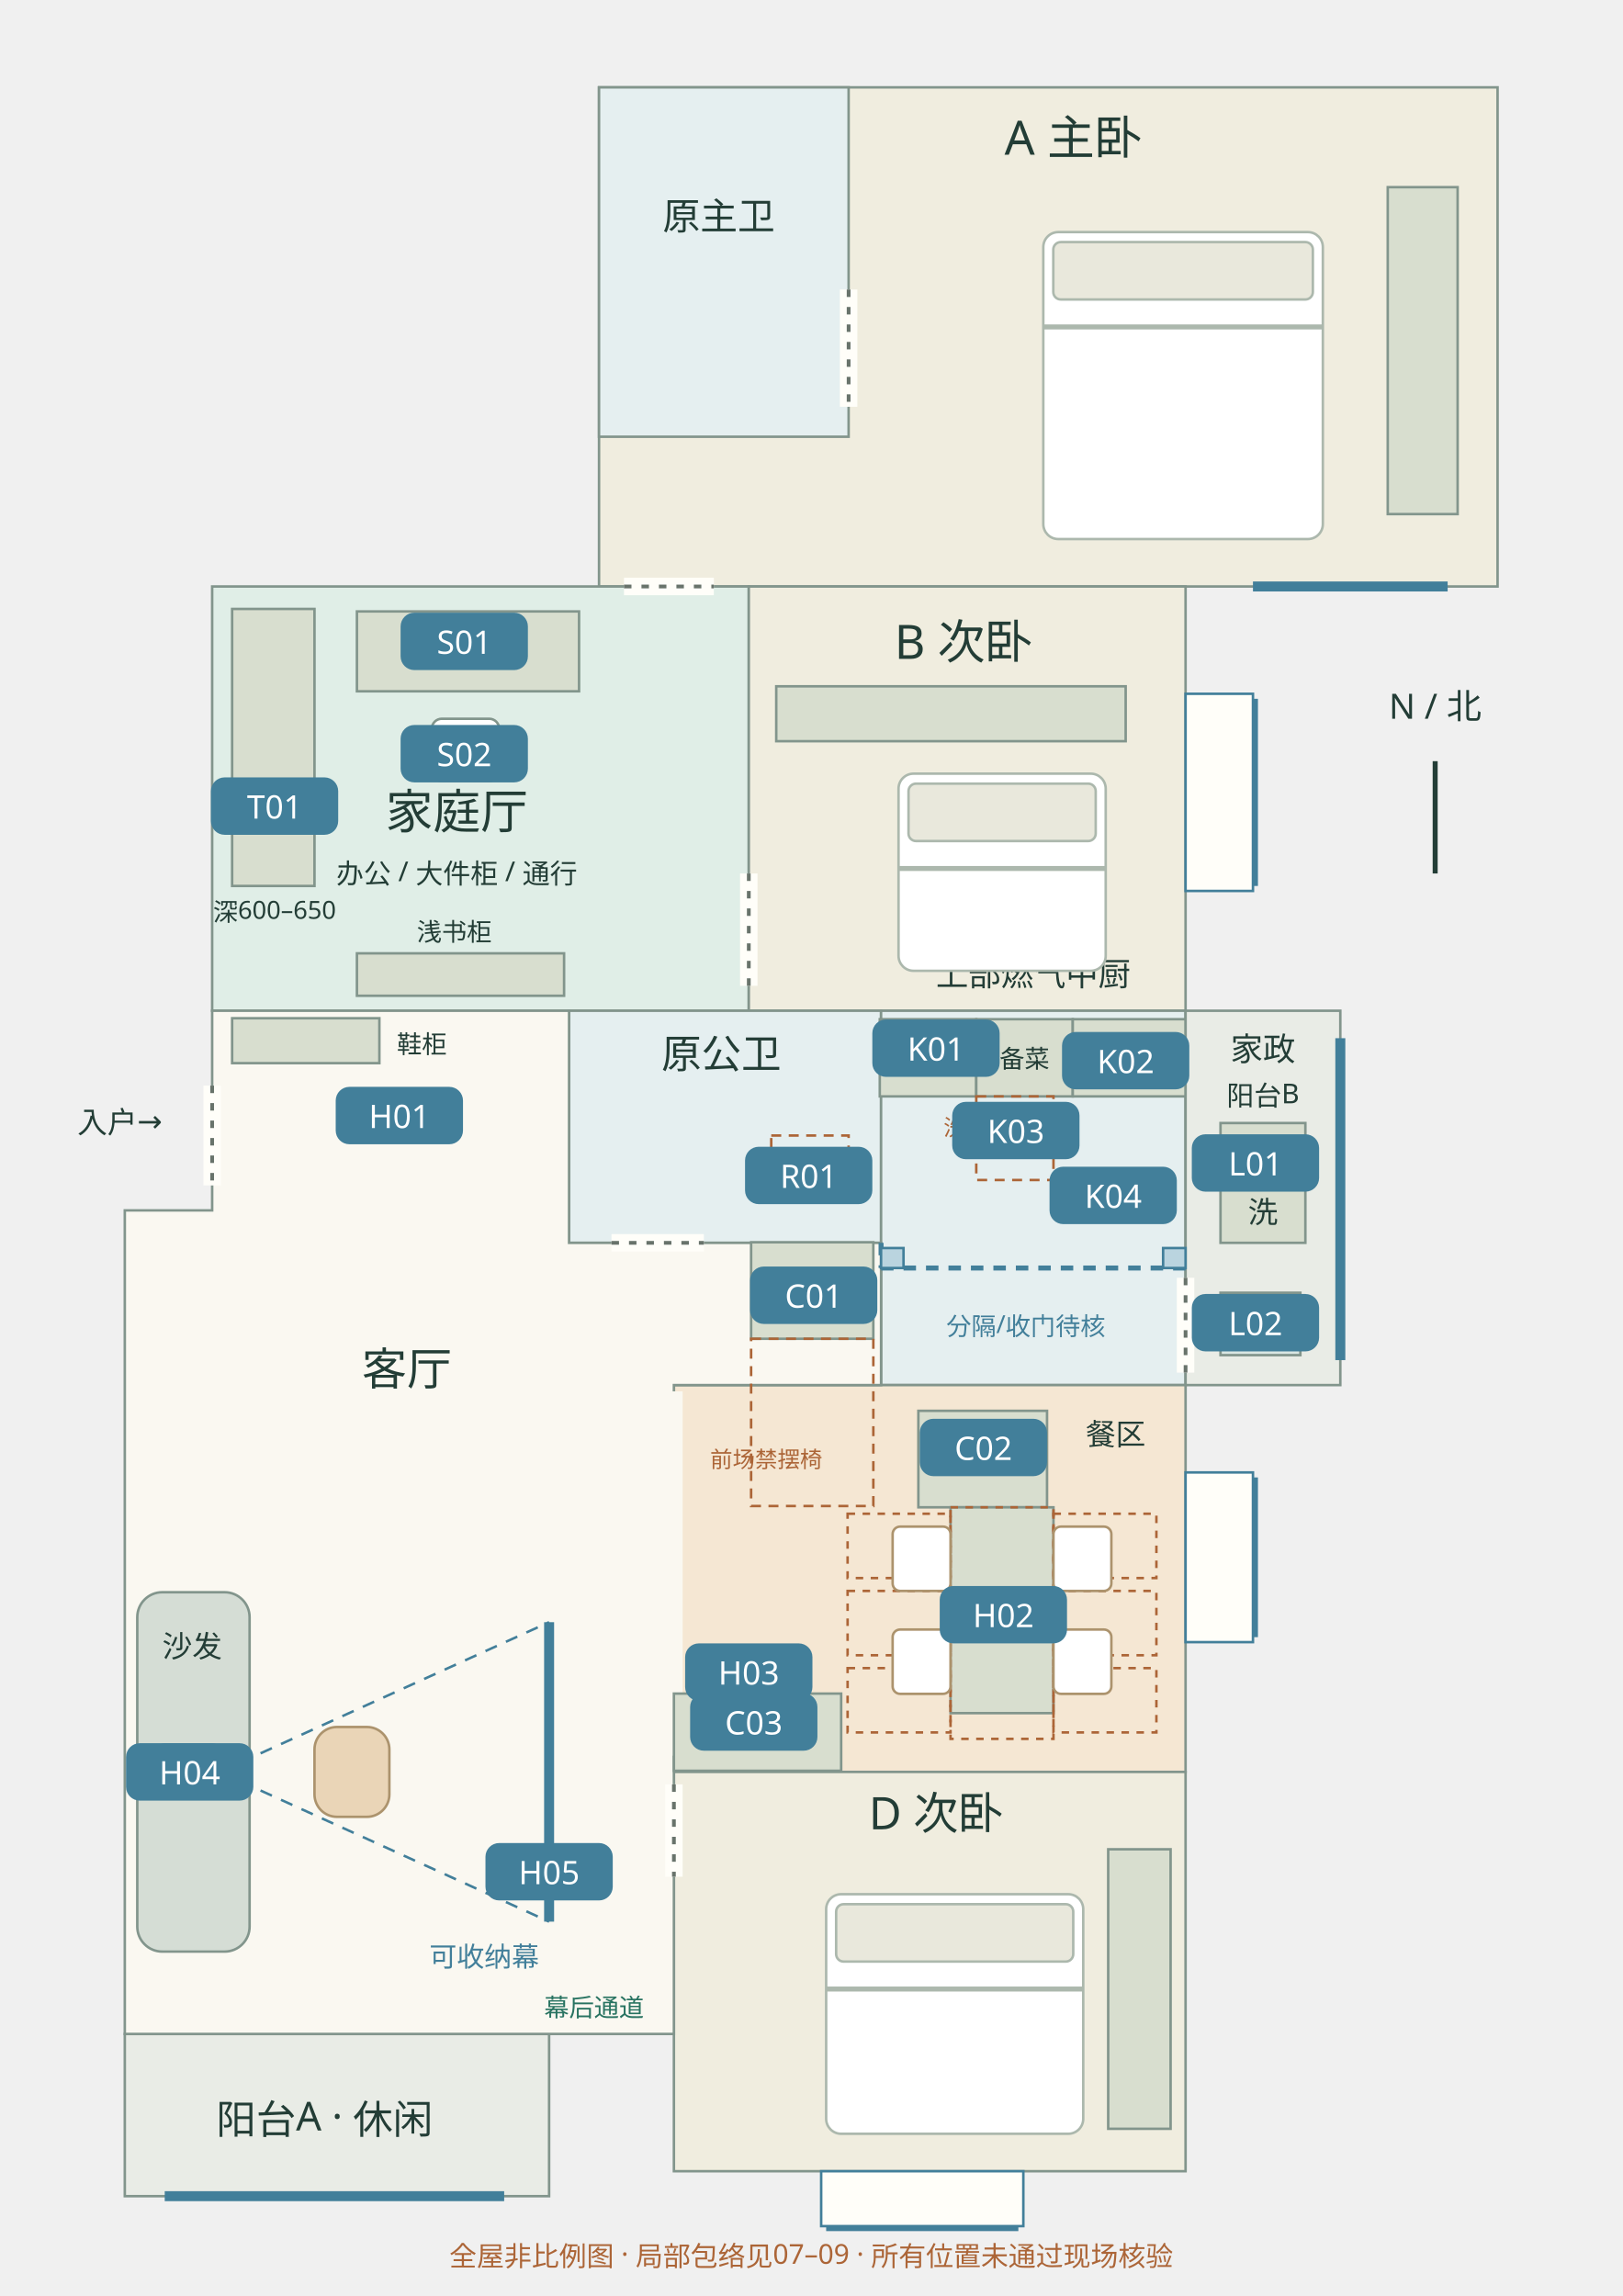
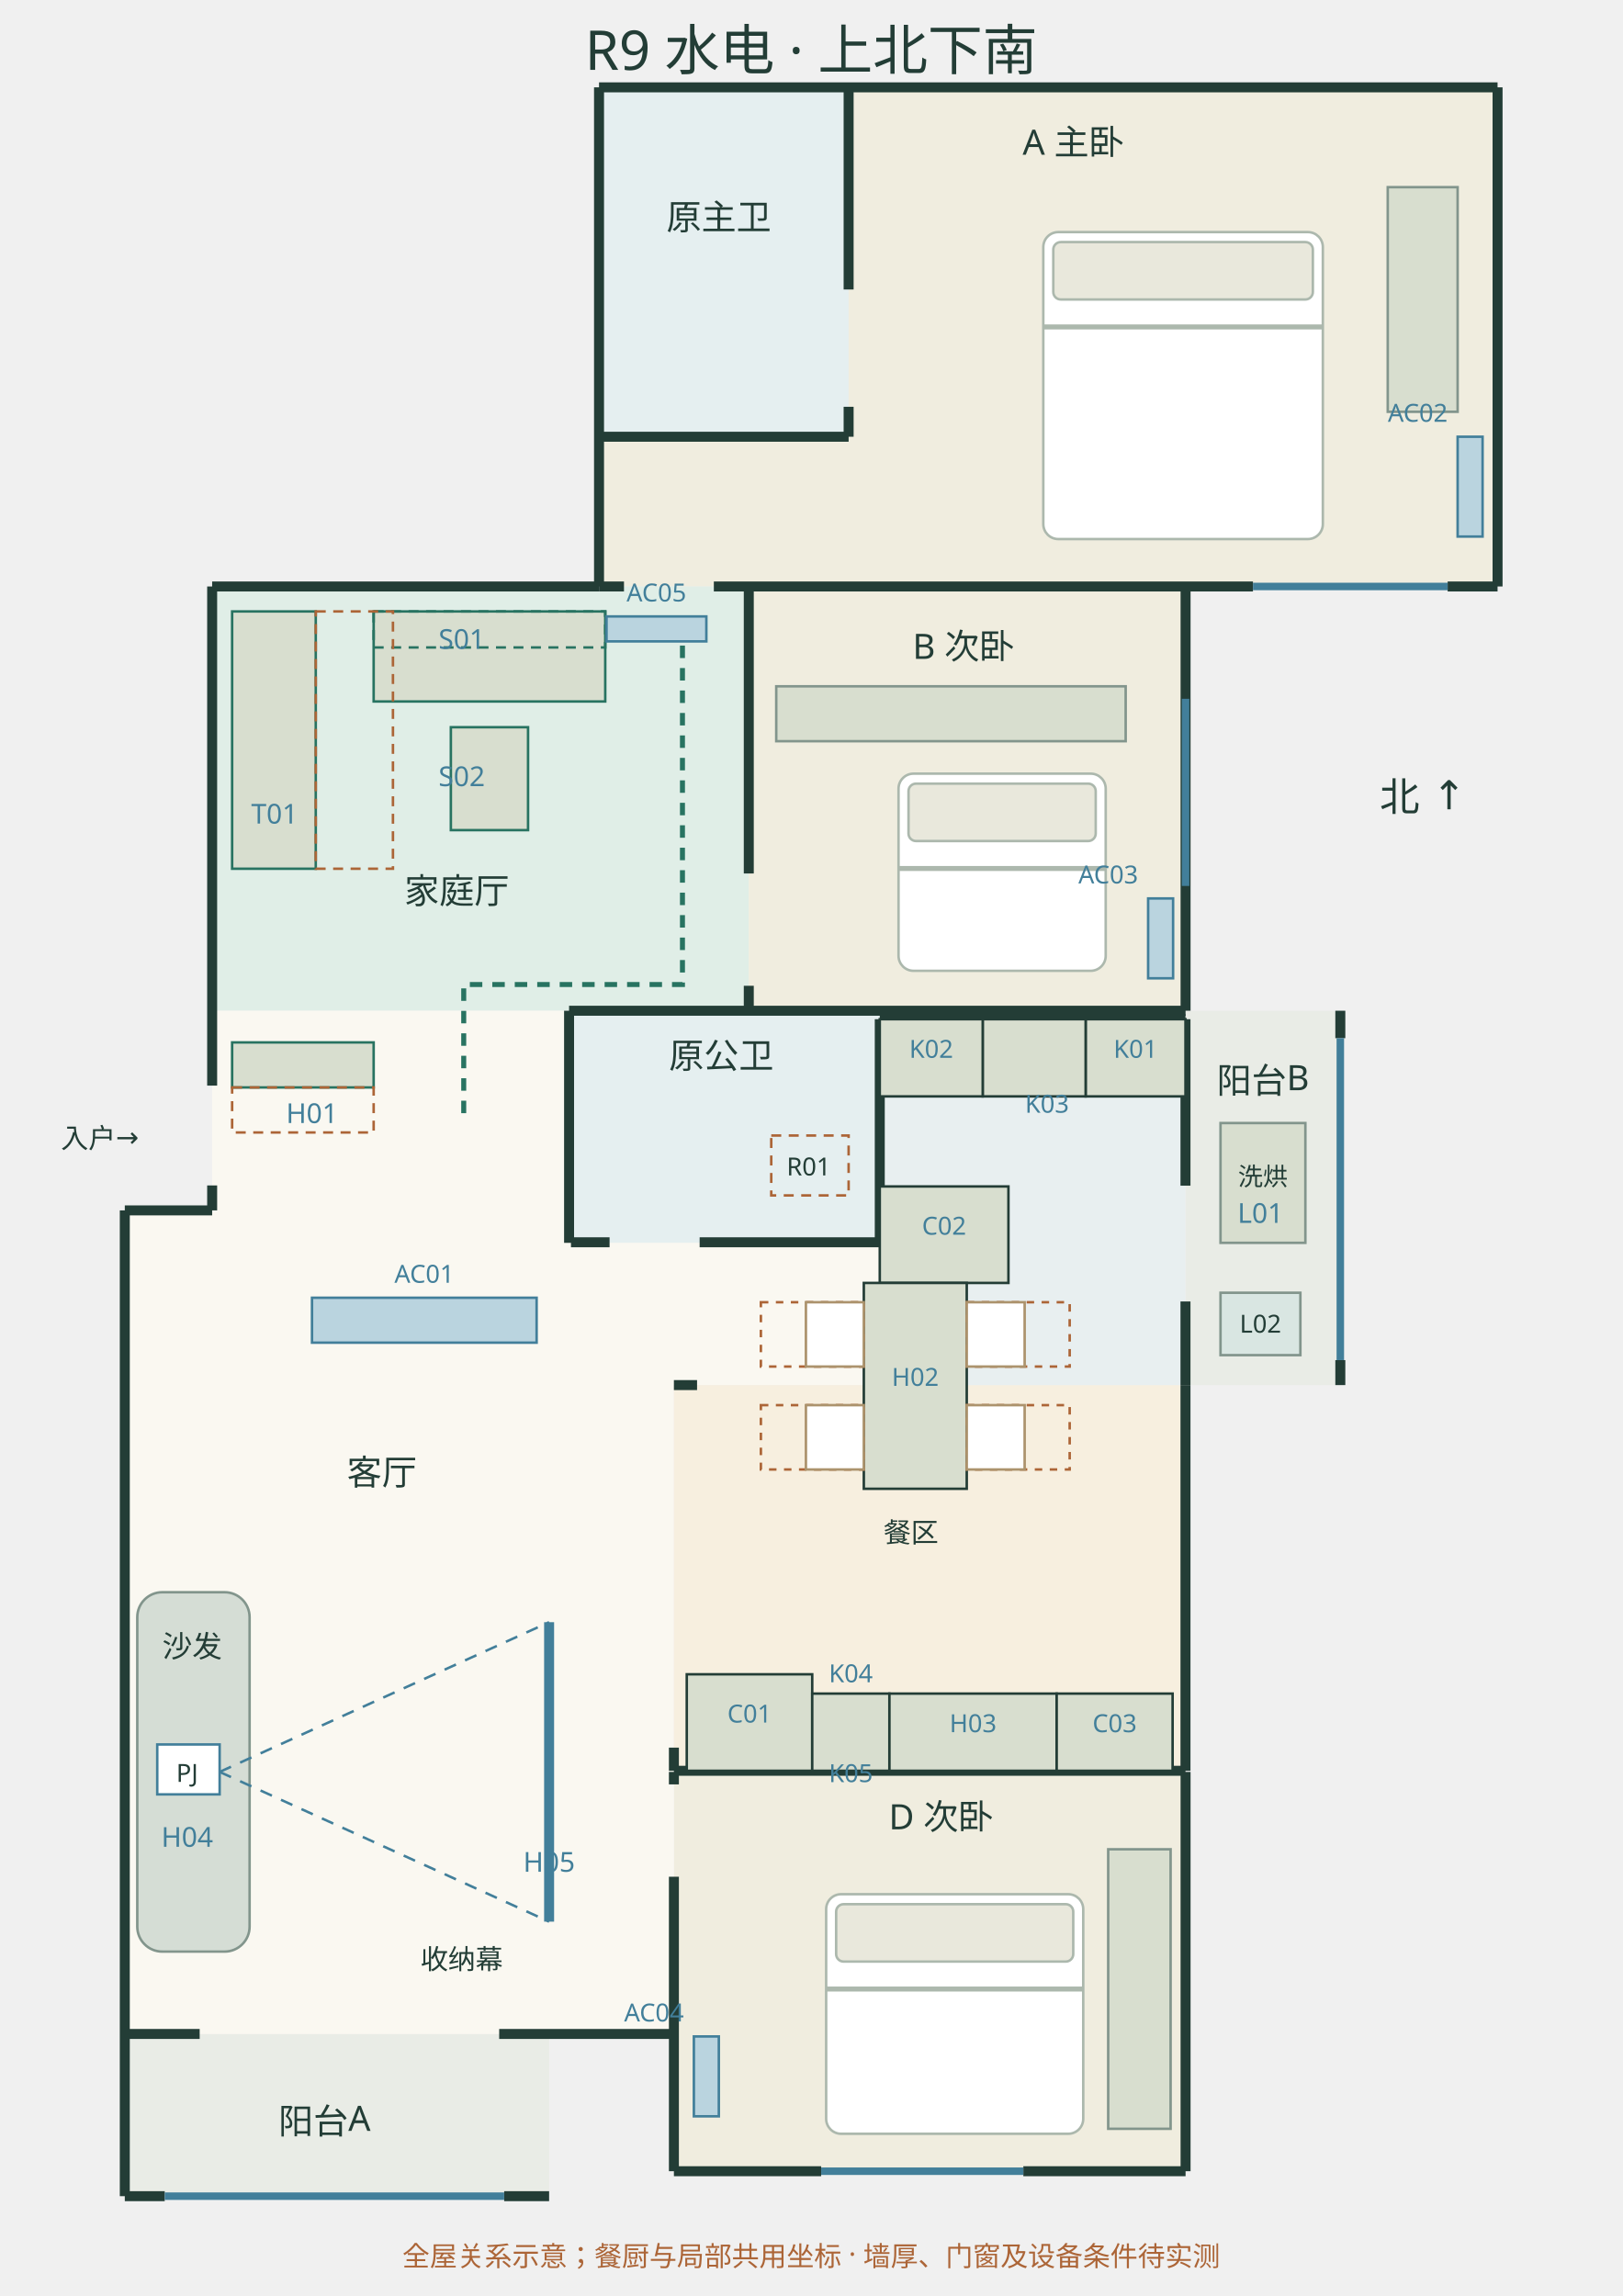
- <svg xmlns="http://www.w3.org/2000/svg" viewBox="0 0 650 920" role="img" aria-label="R8 水电功能点位示意图">
+ <svg xmlns="http://www.w3.org/2000/svg" viewBox="0 0 650 920" role="img" aria-label="R9 水电 · 上北下南">
  <g font-family="Microsoft YaHei, sans-serif">
-     <rect x="240" y="35" width="360" height="200" rx="0" fill="#f0eddf" stroke="#82958c" />
-     <rect x="240" y="35" width="100" height="140" rx="0" fill="#e5eff0" stroke="#82958c" />
-     <rect x="85" y="235" width="215" height="170" rx="0" fill="#e0eee7" stroke="#82958c" />
-     <rect x="300" y="235" width="175" height="170" rx="0" fill="#f0eddf" stroke="#82958c" />
-     <rect x="228" y="405" width="125" height="93" rx="0" fill="#e5eff0" stroke="#82958c" />
-     <rect x="353" y="405" width="122" height="150" rx="0" fill="#e5eff0" stroke="#82958c" />
-     <rect x="475" y="405" width="62" height="150" rx="0" fill="#e9ece6" stroke="#82958c" />
-     <rect x="270" y="555" width="205" height="155" rx="0" fill="#f5e7d3" stroke="#82958c" />
-     <rect x="270" y="710" width="205" height="160" rx="0" fill="#f0eddf" stroke="#82958c" />
-     <rect x="50" y="815" width="170" height="65" rx="0" fill="#e9ece6" stroke="#82958c" />
-     <path d="M85 405H228V498H353V555H270V815H50V485H85Z" fill="#faf8f1" stroke="#82958c" />
-     <rect x="267" y="558" width="6" height="145" rx="0" fill="#faf8f1" stroke="#faf8f1" />
-     <line x1="250" y1="235" x2="286" y2="235" stroke="#fffef9" stroke-width="7" stroke-dasharray="" />
-     <line x1="250" y1="235" x2="286" y2="235" stroke="#68736b" stroke-width="1.5" stroke-dasharray="3 4" />
-     <line x1="340" y1="116" x2="340" y2="163" stroke="#fffef9" stroke-width="7" stroke-dasharray="" />
-     <line x1="340" y1="116" x2="340" y2="163" stroke="#68736b" stroke-width="1.5" stroke-dasharray="3 4" />
-     <line x1="300" y1="350" x2="300" y2="395" stroke="#fffef9" stroke-width="7" stroke-dasharray="" />
-     <line x1="300" y1="350" x2="300" y2="395" stroke="#68736b" stroke-width="1.5" stroke-dasharray="3 4" />
-     <line x1="245" y1="498" x2="282" y2="498" stroke="#fffef9" stroke-width="7" stroke-dasharray="" />
-     <line x1="245" y1="498" x2="282" y2="498" stroke="#68736b" stroke-width="1.5" stroke-dasharray="3 4" />
-     <line x1="475" y1="512" x2="475" y2="550" stroke="#fffef9" stroke-width="7" stroke-dasharray="" />
-     <line x1="475" y1="512" x2="475" y2="550" stroke="#68736b" stroke-width="1.5" stroke-dasharray="3 4" />
-     <line x1="270" y1="715" x2="270" y2="752" stroke="#fffef9" stroke-width="7" stroke-dasharray="" />
-     <line x1="270" y1="715" x2="270" y2="752" stroke="#68736b" stroke-width="1.5" stroke-dasharray="3 4" />
-     <line x1="85" y1="435" x2="85" y2="475" stroke="#fffef9" stroke-width="7" stroke-dasharray="" />
-     <line x1="85" y1="435" x2="85" y2="475" stroke="#68736b" stroke-width="1.5" stroke-dasharray="3 4" />
-     <line x1="502" y1="235" x2="580" y2="235" stroke="#427f9a" stroke-width="4" stroke-dasharray="" />
-     <line x1="502" y1="280" x2="502" y2="355" stroke="#427f9a" stroke-width="4" stroke-dasharray="" />
-     <line x1="502" y1="592" x2="502" y2="656" stroke="#427f9a" stroke-width="4" stroke-dasharray="" />
-     <line x1="331" y1="892" x2="408" y2="892" stroke="#427f9a" stroke-width="4" stroke-dasharray="" />
-     <line x1="537" y1="416" x2="537" y2="545" stroke="#427f9a" stroke-width="4" stroke-dasharray="" />
-     <line x1="66" y1="880" x2="202" y2="880" stroke="#427f9a" stroke-width="4" stroke-dasharray="" />
-     <rect x="475" y="278" width="27" height="79" rx="0" fill="#fffef9" stroke="#427f9a" />
-     <rect x="475" y="590" width="27" height="68" rx="0" fill="#fffef9" stroke="#427f9a" />
-     <rect x="329" y="870" width="81" height="22" rx="0" fill="#fffef9" stroke="#427f9a" />
-     <text x="430" y="62" font-size="19" fill="#233d36" text-anchor="middle">A 主卧</text>
-     <text x="288" y="92" font-size="15" fill="#233d36" text-anchor="middle">原主卫</text>
-     <text x="386" y="264" font-size="19" fill="#233d36" text-anchor="middle">B 次卧</text>
-     <text x="183" y="332" font-size="19" fill="#233d36" text-anchor="middle">家庭厅</text>
-     <text x="183" y="354" font-size="11" fill="#233d36" text-anchor="middle">办公 / 大件柜 / 通行</text>
-     <text x="289" y="428" font-size="16" fill="#233d36" text-anchor="middle">原公卫</text>
-     <text x="414" y="395" font-size="13" fill="#233d36" text-anchor="middle">上部燃气中厨</text>
-     <text x="506" y="425" font-size="13" fill="#233d36" text-anchor="middle">家政</text>
-     <text x="506" y="443" font-size="11" fill="#233d36" text-anchor="middle">阳台B</text>
-     <text x="447" y="579" font-size="12" fill="#233d36" text-anchor="middle">餐区</text>
-     <text x="375" y="733" font-size="18" fill="#233d36" text-anchor="middle">D 次卧</text>
-     <text x="163" y="555" font-size="18" fill="#233d36" text-anchor="middle">客厅</text>
-     <text x="130" y="855" font-size="16" fill="#233d36" text-anchor="middle">阳台A · 休闲</text>
-     <text x="48" y="454" font-size="12" fill="#233d36" text-anchor="middle">入户→</text>
-     <text x="575" y="288" font-size="14" fill="#233d36" text-anchor="middle">N / 北</text>
-     <line x1="575" y1="350" x2="575" y2="305" stroke="#233d36" stroke-width="2" stroke-dasharray="" />
+     <text x="325.0" y="28" font-size="22" fill="#233d36" text-anchor="middle">R9 水电 · 上北下南</text>
+     <rect x="240" y="35" width="360" height="200" rx="0" fill="#f0eddf" stroke="none" />
+     <rect x="240" y="35" width="100" height="140" rx="0" fill="#e5eff0" stroke="none" />
+     <rect x="85" y="235" width="215" height="170" rx="0" fill="#e0eee7" stroke="none" />
+     <rect x="300" y="235" width="175" height="170" rx="0" fill="#f0eddf" stroke="none" />
+     <rect x="228" y="405" width="125" height="93" rx="0" fill="#e5eff0" stroke="none" />
+     <rect x="475" y="405" width="62" height="150" rx="0" fill="#e9ece6" stroke="none" />
+     <rect x="270" y="710" width="205" height="160" rx="0" fill="#f0eddf" stroke="none" />
+     <rect x="50" y="815" width="170" height="65" rx="0" fill="#e9ece6" stroke="none" />
+     <path d="M85 405H228V498H353V555H270V815H50V485H85Z" fill="#faf8f1" stroke="none" />
+     <line x1="240" y1="35" x2="600" y2="35" stroke="#233d36" stroke-width="4" stroke-dasharray="" />
+     <line x1="240" y1="35" x2="240" y2="235" stroke="#233d36" stroke-width="4" stroke-dasharray="" />
+     <line x1="600" y1="35" x2="600" y2="235" stroke="#233d36" stroke-width="4" stroke-dasharray="" />
+     <line x1="240" y1="235" x2="250" y2="235" stroke="#233d36" stroke-width="4" stroke-dasharray="" />
+     <line x1="286" y1="235" x2="502" y2="235" stroke="#233d36" stroke-width="4" stroke-dasharray="" />
+     <line x1="580" y1="235" x2="600" y2="235" stroke="#233d36" stroke-width="4" stroke-dasharray="" />
+     <line x1="340" y1="35" x2="340" y2="116" stroke="#233d36" stroke-width="4" stroke-dasharray="" />
+     <line x1="340" y1="163" x2="340" y2="175" stroke="#233d36" stroke-width="4" stroke-dasharray="" />
+     <line x1="240" y1="175" x2="340" y2="175" stroke="#233d36" stroke-width="4" stroke-dasharray="" />
+     <line x1="85" y1="235" x2="240" y2="235" stroke="#233d36" stroke-width="4" stroke-dasharray="" />
+     <line x1="85" y1="235" x2="85" y2="435" stroke="#233d36" stroke-width="4" stroke-dasharray="" />
+     <line x1="85" y1="475" x2="85" y2="485" stroke="#233d36" stroke-width="4" stroke-dasharray="" />
+     <line x1="50" y1="485" x2="85" y2="485" stroke="#233d36" stroke-width="4" stroke-dasharray="" />
+     <line x1="50" y1="485" x2="50" y2="880" stroke="#233d36" stroke-width="4" stroke-dasharray="" />
+     <line x1="300" y1="235" x2="300" y2="350" stroke="#233d36" stroke-width="4" stroke-dasharray="" />
+     <line x1="300" y1="395" x2="300" y2="405" stroke="#233d36" stroke-width="4" stroke-dasharray="" />
+     <line x1="475" y1="235" x2="475" y2="405" stroke="#233d36" stroke-width="4" stroke-dasharray="" />
+     <line x1="228" y1="405" x2="475" y2="405" stroke="#233d36" stroke-width="4" stroke-dasharray="" />
+     <line x1="228" y1="405" x2="228" y2="498" stroke="#233d36" stroke-width="4" stroke-dasharray="" />
+     <line x1="537" y1="405" x2="537" y2="416" stroke="#233d36" stroke-width="4" stroke-dasharray="" />
+     <line x1="537" y1="545" x2="537" y2="555" stroke="#233d36" stroke-width="4" stroke-dasharray="" />
+     <line x1="270" y1="710" x2="270" y2="715" stroke="#233d36" stroke-width="4" stroke-dasharray="" />
+     <line x1="270" y1="752" x2="270" y2="870" stroke="#233d36" stroke-width="4" stroke-dasharray="" />
+     <line x1="270" y1="870" x2="329" y2="870" stroke="#233d36" stroke-width="4" stroke-dasharray="" />
+     <line x1="410" y1="870" x2="475" y2="870" stroke="#233d36" stroke-width="4" stroke-dasharray="" />
+     <line x1="475" y1="710" x2="475" y2="870" stroke="#233d36" stroke-width="4" stroke-dasharray="" />
+     <line x1="50" y1="815" x2="80" y2="815" stroke="#233d36" stroke-width="4" stroke-dasharray="" />
+     <line x1="200" y1="815" x2="270" y2="815" stroke="#233d36" stroke-width="4" stroke-dasharray="" />
+     <line x1="50" y1="880" x2="66" y2="880" stroke="#233d36" stroke-width="4" stroke-dasharray="" />
+     <line x1="202" y1="880" x2="220" y2="880" stroke="#233d36" stroke-width="4" stroke-dasharray="" />
+     <line x1="502" y1="235" x2="580" y2="235" stroke="#427f9a" stroke-width="3" stroke-dasharray="" />
+     <line x1="475" y1="280" x2="475" y2="355" stroke="#427f9a" stroke-width="3" stroke-dasharray="" />
+     <line x1="475" y1="592" x2="475" y2="656" stroke="#427f9a" stroke-width="3" stroke-dasharray="" />
+     <line x1="329" y1="870" x2="410" y2="870" stroke="#427f9a" stroke-width="3" stroke-dasharray="" />
+     <line x1="537" y1="416" x2="537" y2="545" stroke="#427f9a" stroke-width="3" stroke-dasharray="" />
+     <line x1="66" y1="880" x2="202" y2="880" stroke="#427f9a" stroke-width="3" stroke-dasharray="" />
    <rect x="418" y="93" width="112" height="123" rx="6" fill="#fff" stroke="#acb8ad" />
    <rect x="422" y="97" width="104" height="23" rx="3" fill="#e9e8dc" stroke="#acb8ad" />
    <line x1="418" y1="131" x2="530" y2="131" stroke="#acb8ad" stroke-width="2" stroke-dasharray="" />
-     <rect x="556" y="75" width="28" height="131" rx="0" fill="#d8decf" stroke="#82958c" />
+     <rect x="556" y="75" width="28" height="90" rx="0" fill="#d8decf" stroke="#82958c" />
    <rect x="360" y="310" width="83" height="79" rx="6" fill="#fff" stroke="#acb8ad" />
    <rect x="364" y="314" width="75" height="23" rx="3" fill="#e9e8dc" stroke="#acb8ad" />
    <line x1="360" y1="348" x2="443" y2="348" stroke="#acb8ad" stroke-width="2" stroke-dasharray="" />
    <rect x="311" y="275" width="140" height="22" rx="0" fill="#d8decf" stroke="#82958c" />
    <rect x="331" y="759" width="103" height="96" rx="6" fill="#fff" stroke="#acb8ad" />
    <rect x="335" y="763" width="95" height="23" rx="3" fill="#e9e8dc" stroke="#acb8ad" />
    <line x1="331" y1="797" x2="434" y2="797" stroke="#acb8ad" stroke-width="2" stroke-dasharray="" />
    <rect x="444" y="741" width="25" height="112" rx="0" fill="#d8decf" stroke="#82958c" />
-     <rect x="143" y="245" width="89" height="32" rx="0" fill="#d8decf" stroke="#82958c" />
-     <text x="187" y="266" font-size="12" fill="#233d36" text-anchor="middle">办公桌</text>
-     <rect x="93" y="244" width="33" height="111" rx="0" fill="#d8decf" stroke="#82958c" />
-     <text x="110" y="369" font-size="10" fill="#233d36" text-anchor="middle">深600–650</text>
-     <rect x="143" y="382" width="83" height="17" rx="0" fill="#d8decf" stroke="#82958c" />
-     <text x="182" y="377" font-size="10" fill="#233d36" text-anchor="middle">浅书柜</text>
-     <rect x="173" y="288" width="27" height="25" rx="4" fill="#fff" stroke="#82958c" />
-     <rect x="93" y="408" width="59" height="18" rx="0" fill="#d8decf" stroke="#82958c" />
-     <text x="159" y="422" font-size="10" fill="#233d36" text-anchor="start">鞋柜</text>
-     <rect x="352.48" y="408.392" width="38.663" height="30.93" rx="0" fill="#d8decf" stroke="#82958c" stroke-dasharray="" />
-     <text x="371.811" y="427.857" font-size="10" fill="#233d36" text-anchor="middle">水槽</text>
-     <rect x="391.142" y="408.392" width="38.663" height="30.93" rx="0" fill="#d8decf" stroke="#82958c" stroke-dasharray="" />
-     <text x="410.474" y="427.857" font-size="10" fill="#233d36" text-anchor="middle">备菜</text>
-     <rect x="429.805" y="408.392" width="45.158" height="30.93" rx="0" fill="#d8decf" stroke="#82958c" stroke-dasharray="" />
-     <text x="452.384" y="427.857" font-size="10" fill="#233d36" text-anchor="middle">灶</text>
-     <rect x="300.93" y="497.779" width="48.972" height="38.663" rx="0" fill="#d8decf" stroke="#82958c" stroke-dasharray="" />
-     <text x="325.416" y="521.111" font-size="10" fill="#233d36" text-anchor="middle">冰箱↓</text>
-     <rect x="367.945" y="565.31" width="51.55" height="38.663" rx="0" fill="#d8decf" stroke="#82958c" stroke-dasharray="" />
-     <text x="393.72" y="588.641" font-size="10" fill="#233d36" text-anchor="middle">干岛台</text>
-     <rect x="380.832" y="603.972" width="41.24" height="82.48" rx="0" fill="#d8decf" stroke="#82958c" stroke-dasharray="" />
-     <text x="401.452" y="649.212" font-size="10" fill="#233d36" text-anchor="middle">南接桌</text>
-     <rect x="270.0" y="678.617" width="67.015" height="30.93" rx="0" fill="#d8decf" stroke="#82958c" stroke-dasharray="" />
-     <text x="303.507" y="698.082" font-size="10" fill="#233d36" text-anchor="middle">咖啡↑</text>
-     <rect x="380.832" y="603.972" width="41.24" height="92.79" rx="0" fill="none" stroke="#ac6537" stroke-dasharray="3 3" />
-     <rect x="300.93" y="536.442" width="48.972" height="67.015" rx="0" fill="none" stroke="#ac6537" stroke-dasharray="4 3" />
-     <rect x="391.142" y="439.322" width="30.93" height="33.508" rx="0" fill="none" stroke="#ac6537" stroke-dasharray="4 3" />
-     <text x="405" y="455" font-size="9" fill="#ac6537" text-anchor="middle">洗碗在备菜下</text>
-     <text x="307" y="588" font-size="9" fill="#ac6537" text-anchor="middle">前场禁摆椅</text>
-     <rect x="339.592" y="606.55" width="41.24" height="25.775" rx="0" fill="none" stroke="#ac6537" stroke-dasharray="3 3" />
-     <rect x="339.592" y="637.48" width="41.24" height="25.775" rx="0" fill="none" stroke="#ac6537" stroke-dasharray="3 3" />
-     <rect x="339.592" y="668.41" width="41.24" height="25.775" rx="0" fill="none" stroke="#ac6537" stroke-dasharray="3 3" />
-     <rect x="422.072" y="606.55" width="41.24" height="25.775" rx="0" fill="none" stroke="#ac6537" stroke-dasharray="3 3" />
-     <rect x="422.072" y="637.48" width="41.24" height="25.775" rx="0" fill="none" stroke="#ac6537" stroke-dasharray="3 3" />
-     <rect x="422.072" y="668.41" width="41.24" height="25.775" rx="0" fill="none" stroke="#ac6537" stroke-dasharray="3 3" />
-     <rect x="357.635" y="611.705" width="23.197" height="25.775" rx="3" fill="#fff" stroke="#ac936d" />
-     <rect x="357.635" y="652.945" width="23.197" height="25.775" rx="3" fill="#fff" stroke="#ac936d" />
-     <rect x="422.072" y="611.705" width="23.197" height="25.775" rx="3" fill="#fff" stroke="#ac936d" />
-     <rect x="422.072" y="652.945" width="23.197" height="25.775" rx="3" fill="#fff" stroke="#ac936d" />
-     <line x1="353" y1="498" x2="353" y2="508.089" stroke="#427f9a" stroke-width="2" stroke-dasharray="5 4" />
-     <line x1="353" y1="508.089" x2="475" y2="508.089" stroke="#427f9a" stroke-width="2" stroke-dasharray="5 4" />
-     <rect x="353" y="500.089" width="9" height="8" rx="0" fill="#bad4df" stroke="#427f9a" />
-     <rect x="466" y="500.089" width="9" height="8" rx="0" fill="#bad4df" stroke="#427f9a" />
-     <text x="411" y="535" font-size="10" fill="#427f9a" text-anchor="middle">分隔/收门待核</text>
+     <rect x="93.0" y="245.0" width="33.508" height="103.1" rx="0" fill="#d8decf" stroke="#287361" />
+     <rect x="149.705" y="245.0" width="92.79" height="36.085" rx="0" fill="#d8decf" stroke="#287361" />
+     <rect x="149.705" y="245.0" width="92.79" height="14.434" rx="0" fill="none" stroke="#287361" stroke-dasharray="4 3" />
+     <rect x="180.635" y="291.395" width="30.93" height="41.24" rx="0" fill="#d8decf" stroke="#287361" />
+     <rect x="126.507" y="245.0" width="30.93" height="103.1" rx="0" fill="none" stroke="#ac6537" stroke-dasharray="4 3" />
+     <rect x="93.0" y="417.692" width="56.705" height="18.043" rx="0" fill="#d8decf" stroke="#287361" />
+     <rect x="93.0" y="435.735" width="56.705" height="18.043" rx="0" fill="none" stroke="#ac6537" stroke-dasharray="4 3" />
+     <polyline points="185.79,446.045 185.79,394.495 273.425,394.495 273.425,255.31" fill="none" stroke="#287361" stroke-width="2" stroke-dasharray="5 4" />
+     <rect x="270.0" y="555.0" width="204.963" height="154.547" fill="#f7efdf" stroke="none" stroke-dasharray="" />
+     <rect x="352.48" y="408.392" width="122.483" height="146.608" fill="#e8eff0" stroke="none" stroke-dasharray="" />
+     <g data-wall="bath_south_west" data-retained="true">
+       <polyline points="228.76,497.779 244.225,497.779" fill="none" stroke="#233d36" stroke-width="4" stroke-dasharray="" />
+     </g>
+     <g data-wall="bath_south_east" data-retained="true">
+       <polyline points="280.31,497.779 352.48,497.779" fill="none" stroke="#233d36" stroke-width="4" stroke-dasharray="" />
+     </g>
+     <g data-wall="bath_east" data-retained="true">
+       <polyline points="352.48,408.392 352.48,497.779" fill="none" stroke="#233d36" stroke-width="4" stroke-dasharray="" />
+     </g>
+     <g data-wall="kitchen_north" data-retained="true">
+       <polyline points="352.48,408.392 474.963,408.392" fill="none" stroke="#233d36" stroke-width="4" stroke-dasharray="" />
+     </g>
+     <g data-wall="balcony_divider_north" data-retained="true">
+       <polyline points="474.963,408.392 474.963,475.097" fill="none" stroke="#233d36" stroke-width="4" stroke-dasharray="" />
+     </g>
+     <g data-wall="balcony_divider_south" data-retained="true">
+       <polyline points="474.963,521.492 474.963,555.0" fill="none" stroke="#233d36" stroke-width="4" stroke-dasharray="" />
+     </g>
+     <g data-wall="dining_north_end" data-retained="true">
+       <polyline points="270.0,555.0 279.279,555.0" fill="none" stroke="#233d36" stroke-width="4" stroke-dasharray="" />
+     </g>
+     <g data-wall="dining_east" data-retained="true">
+       <polyline points="474.963,555.0 474.963,709.547" fill="none" stroke="#233d36" stroke-width="4" stroke-dasharray="" />
+     </g>
+     <g data-wall="cd" data-retained="true">
+       <polyline points="270.0,709.547 474.963,709.547" fill="none" stroke="#233d36" stroke-width="4" stroke-dasharray="" />
+     </g>
+     <g data-wall="dining_west_south_end" data-retained="true">
+       <polyline points="270.0,700.268 270.0,709.547" fill="none" stroke="#233d36" stroke-width="4" stroke-dasharray="" />
+     </g>
+     <g data-object="sink">
+       <rect x="434.96" y="408.392" width="40.003" height="30.93" fill="#d8decf" stroke="#233d36" stroke-dasharray="" />
+     </g>
+     <g data-object="prep">
+       <rect x="393.72" y="408.392" width="41.24" height="30.93" fill="#d8decf" stroke="#233d36" stroke-dasharray="" />
+     </g>
+     <g data-object="hob">
+       <rect x="352.48" y="408.392" width="41.24" height="30.93" fill="#d8decf" stroke="#233d36" stroke-dasharray="" />
+     </g>
+     <g data-object="island">
+       <rect x="352.48" y="475.407" width="51.55" height="38.663" fill="#d8decf" stroke="#233d36" stroke-dasharray="" />
+     </g>
+     <g data-object="table4">
+       <rect x="346.088" y="514.069" width="41.24" height="82.48" fill="#d8decf" stroke="#233d36" stroke-dasharray="" />
+     </g>
+     <g data-object="fridge">
+       <rect x="275.155" y="670.884" width="50.261" height="38.663" fill="#d8decf" stroke="#233d36" stroke-dasharray="" />
+     </g>
+     <g data-object="tower">
+       <rect x="325.416" y="678.617" width="30.93" height="30.93" fill="#d8decf" stroke="#233d36" stroke-dasharray="" />
+     </g>
+     <g data-object="coffee">
+       <rect x="356.346" y="678.617" width="67.015" height="30.93" fill="#d8decf" stroke="#233d36" stroke-dasharray="" />
+     </g>
+     <g data-object="pantry">
+       <rect x="423.361" y="678.617" width="46.447" height="30.93" fill="#d8decf" stroke="#233d36" stroke-dasharray="" />
+     </g>
+     <rect x="304.848" y="521.802" width="41.24" height="25.775" fill="none" stroke="#ac6537" stroke-dasharray="3 3" />
+     <rect x="304.848" y="563.042" width="41.24" height="25.775" fill="none" stroke="#ac6537" stroke-dasharray="3 3" />
+     <rect x="387.328" y="521.802" width="41.24" height="25.775" fill="none" stroke="#ac6537" stroke-dasharray="3 3" />
+     <rect x="387.328" y="563.042" width="41.24" height="25.775" fill="none" stroke="#ac6537" stroke-dasharray="3 3" />
+     <rect x="322.89" y="521.802" width="23.197" height="25.775" fill="#fff" stroke="#ac936d" stroke-dasharray="" />
+     <rect x="322.89" y="563.042" width="23.197" height="25.775" fill="#fff" stroke="#ac936d" stroke-dasharray="" />
+     <rect x="387.328" y="521.802" width="23.197" height="25.775" fill="#fff" stroke="#ac936d" stroke-dasharray="" />
+     <rect x="387.328" y="563.042" width="23.197" height="25.775" fill="#fff" stroke="#ac936d" stroke-dasharray="" />
    <rect x="489" y="450" width="34" height="48" rx="0" fill="#d8decf" stroke="#82958c" />
-     <text x="506" y="469" font-size="12" fill="#233d36" text-anchor="middle">烘</text>
-     <text x="506" y="490" font-size="12" fill="#233d36" text-anchor="middle">洗</text>
+     <text x="506" y="475" font-size="10" fill="#233d36" text-anchor="middle">洗烘</text>
    <rect x="489" y="518" width="32" height="25" rx="0" fill="#d9e6e2" stroke="#82958c" />
    <text x="505" y="534" font-size="10" fill="#233d36" text-anchor="middle">L02</text>
    <rect x="309" y="455" width="31" height="24" rx="0" fill="none" stroke="#ac6537" stroke-dasharray="4 3" />
-     <text x="324" y="471" font-size="10" fill="#ac6537" text-anchor="middle">R01</text>
+     <text x="324" y="471" font-size="10" fill="#233d36" text-anchor="middle">R01</text>
    <rect x="55" y="638" width="45" height="144" rx="10" fill="#d5ddd5" stroke="#82958c" />
    <text x="77" y="664" font-size="12" fill="#233d36" text-anchor="middle">沙发</text>
-     <rect x="63" y="699" width="25" height="20" rx="3" fill="#fff" stroke="#427f9a" />
-     <text x="75" y="714" font-size="10" fill="#427f9a" text-anchor="middle">PJ</text>
+     <line x1="220" y1="650" x2="220" y2="770" stroke="#427f9a" stroke-width="4" stroke-dasharray="" />
+     <text x="185" y="789" font-size="11" fill="#233d36" text-anchor="middle">收纳幕</text>
+     <rect x="63" y="699" width="25" height="20" rx="0" fill="#fff" stroke="#427f9a" />
+     <text x="75" y="714" font-size="10" fill="#233d36" text-anchor="middle">PJ</text>
    <line x1="88" y1="710" x2="220" y2="650" stroke="#427f9a" stroke-width="1" stroke-dasharray="5 4" />
    <line x1="88" y1="710" x2="220" y2="770" stroke="#427f9a" stroke-width="1" stroke-dasharray="5 4" />
-     <line x1="220" y1="650" x2="220" y2="770" stroke="#427f9a" stroke-width="4" stroke-dasharray="" />
-     <text x="194" y="788" font-size="11" fill="#427f9a" text-anchor="middle">可收纳幕</text>
-     <rect x="126" y="692" width="30" height="36" rx="9" fill="#ead5b7" stroke="#ac936d" />
-     <text x="238" y="808" font-size="10" fill="#287361" text-anchor="middle">幕后通道</text>
-     <rect x="350" y="409" width="50" height="22" rx="5" fill="#427f9a" stroke="#427f9a" />
-     <text x="375" y="425" font-size="13" fill="#fff" text-anchor="middle">K01</text>
-     <rect x="426" y="414" width="50" height="22" rx="5" fill="#427f9a" stroke="#427f9a" />
-     <text x="451" y="430" font-size="13" fill="#fff" text-anchor="middle">K02</text>
-     <rect x="382" y="442" width="50" height="22" rx="5" fill="#427f9a" stroke="#427f9a" />
-     <text x="407" y="458" font-size="13" fill="#fff" text-anchor="middle">K03</text>
-     <rect x="421" y="468" width="50" height="22" rx="5" fill="#427f9a" stroke="#427f9a" />
-     <text x="446" y="484" font-size="13" fill="#fff" text-anchor="middle">K04</text>
-     <rect x="301" y="508" width="50" height="22" rx="5" fill="#427f9a" stroke="#427f9a" />
-     <text x="326" y="524" font-size="13" fill="#fff" text-anchor="middle">C01</text>
-     <rect x="369" y="569" width="50" height="22" rx="5" fill="#427f9a" stroke="#427f9a" />
-     <text x="394" y="585" font-size="13" fill="#fff" text-anchor="middle">C02</text>
-     <rect x="277" y="679" width="50" height="22" rx="5" fill="#427f9a" stroke="#427f9a" />
-     <text x="302" y="695" font-size="13" fill="#fff" text-anchor="middle">C03</text>
-     <rect x="478" y="455" width="50" height="22" rx="5" fill="#427f9a" stroke="#427f9a" />
-     <text x="503" y="471" font-size="13" fill="#fff" text-anchor="middle">L01</text>
-     <rect x="478" y="519" width="50" height="22" rx="5" fill="#427f9a" stroke="#427f9a" />
-     <text x="503" y="535" font-size="13" fill="#fff" text-anchor="middle">L02</text>
-     <rect x="299" y="460" width="50" height="22" rx="5" fill="#427f9a" stroke="#427f9a" />
-     <text x="324" y="476" font-size="13" fill="#fff" text-anchor="middle">R01</text>
-     <rect x="161" y="246" width="50" height="22" rx="5" fill="#427f9a" stroke="#427f9a" />
-     <text x="186" y="262" font-size="13" fill="#fff" text-anchor="middle">S01</text>
-     <rect x="161" y="291" width="50" height="22" rx="5" fill="#427f9a" stroke="#427f9a" />
-     <text x="186" y="307" font-size="13" fill="#fff" text-anchor="middle">S02</text>
-     <rect x="135" y="436" width="50" height="22" rx="5" fill="#427f9a" stroke="#427f9a" />
-     <text x="160" y="452" font-size="13" fill="#fff" text-anchor="middle">H01</text>
-     <rect x="377" y="636" width="50" height="22" rx="5" fill="#427f9a" stroke="#427f9a" />
-     <text x="402" y="652" font-size="13" fill="#fff" text-anchor="middle">H02</text>
-     <rect x="275" y="659" width="50" height="22" rx="5" fill="#427f9a" stroke="#427f9a" />
-     <text x="300" y="675" font-size="13" fill="#fff" text-anchor="middle">H03</text>
-     <rect x="51" y="699" width="50" height="22" rx="5" fill="#427f9a" stroke="#427f9a" />
-     <text x="76" y="715" font-size="13" fill="#fff" text-anchor="middle">H04</text>
-     <rect x="195" y="739" width="50" height="22" rx="5" fill="#427f9a" stroke="#427f9a" />
-     <text x="220" y="755" font-size="13" fill="#fff" text-anchor="middle">H05</text>
-     <rect x="85" y="312" width="50" height="22" rx="5" fill="#427f9a" stroke="#427f9a" />
-     <text x="110" y="328" font-size="13" fill="#fff" text-anchor="middle">T01</text>
-     <text x="325" y="908" font-size="11" fill="#ac6537" text-anchor="middle">全屋非比例图 · 局部包络见07–09 · 所有位置未通过现场核验</text>
+     <text x="430" y="62" font-size="14" fill="#233d36" text-anchor="middle">A 主卧</text>
+     <text x="288" y="92" font-size="14" fill="#233d36" text-anchor="middle">原主卫</text>
+     <text x="386" y="264" font-size="14" fill="#233d36" text-anchor="middle">B 次卧</text>
+     <text x="183" y="362" font-size="14" fill="#233d36" text-anchor="middle">家庭厅</text>
+     <text x="289" y="428" font-size="14" fill="#233d36" text-anchor="middle">原公卫</text>
+     <text x="506" y="438" font-size="14" fill="#233d36" text-anchor="middle">阳台B</text>
+     <text x="377" y="733" font-size="14" fill="#233d36" text-anchor="middle">D 次卧</text>
+     <text x="153" y="595" font-size="14" fill="#233d36" text-anchor="middle">客厅</text>
+     <text x="130" y="855" font-size="14" fill="#233d36" text-anchor="middle">阳台A</text>
+     <text x="40" y="460" font-size="11" fill="#233d36" text-anchor="middle">入户→</text>
+     <text x="570" y="325" font-size="16" fill="#233d36" text-anchor="middle">北 ↑</text>
+     <text x="365" y="618" font-size="11" fill="#233d36" text-anchor="middle">餐区</text>
+     <text x="454.961" y="423.857" font-size="10" fill="#427f9a" text-anchor="middle">K01</text>
+     <text x="373.1" y="423.857" font-size="10" fill="#427f9a" text-anchor="middle">K02</text>
+     <text x="419.495" y="445.857" font-size="10" fill="#427f9a" text-anchor="middle">K03</text>
+     <text x="340.881" y="674.082" font-size="10" fill="#427f9a" text-anchor="middle">K04</text>
+     <text x="340.881" y="714.082" font-size="10" fill="#427f9a" text-anchor="middle">K05</text>
+     <text x="300.286" y="690.216" font-size="10" fill="#427f9a" text-anchor="middle">C01</text>
+     <text x="378.255" y="494.738" font-size="10" fill="#427f9a" text-anchor="middle">C02</text>
+     <text x="446.585" y="694.082" font-size="10" fill="#427f9a" text-anchor="middle">C03</text>
+     <text x="389.854" y="694.082" font-size="10" fill="#427f9a" text-anchor="middle">H03</text>
+     <text x="366.708" y="555.309" font-size="10" fill="#427f9a" text-anchor="middle">H02</text>
+     <text x="185" y="260" font-size="11" fill="#427f9a" text-anchor="middle">S01</text>
+     <text x="185" y="315" font-size="11" fill="#427f9a" text-anchor="middle">S02</text>
+     <text x="125" y="450" font-size="11" fill="#427f9a" text-anchor="middle">H01</text>
+     <text x="75" y="740" font-size="11" fill="#427f9a" text-anchor="middle">H04</text>
+     <text x="220" y="750" font-size="11" fill="#427f9a" text-anchor="middle">H05</text>
+     <text x="110" y="330" font-size="11" fill="#427f9a" text-anchor="middle">T01</text>
+     <text x="505" y="490" font-size="11" fill="#427f9a" text-anchor="middle">L01</text>
+     <rect x="125" y="520" width="90" height="18" rx="0" fill="#bad4df" stroke="#427f9a" />
+     <text x="170.0" y="514" font-size="10" fill="#427f9a" text-anchor="middle">AC01</text>
+     <rect x="584" y="175" width="10" height="40" rx="0" fill="#bad4df" stroke="#427f9a" />
+     <text x="580" y="169" font-size="10" fill="#427f9a" text-anchor="end">AC02</text>
+     <rect x="460" y="360" width="10" height="32" rx="0" fill="#bad4df" stroke="#427f9a" />
+     <text x="456" y="354" font-size="10" fill="#427f9a" text-anchor="end">AC03</text>
+     <rect x="278" y="816" width="10" height="32" rx="0" fill="#bad4df" stroke="#427f9a" />
+     <text x="274" y="810" font-size="10" fill="#427f9a" text-anchor="end">AC04</text>
+     <rect x="243" y="247" width="40" height="10" rx="0" fill="#bad4df" stroke="#427f9a" />
+     <text x="263.0" y="241" font-size="10" fill="#427f9a" text-anchor="middle">AC05</text>
+     <text x="325" y="908" font-size="11" fill="#ac6537" text-anchor="middle">全屋关系示意；餐厨与局部共用坐标 · 墙厚、门窗及设备条件待实测</text>
  </g>
</svg>
